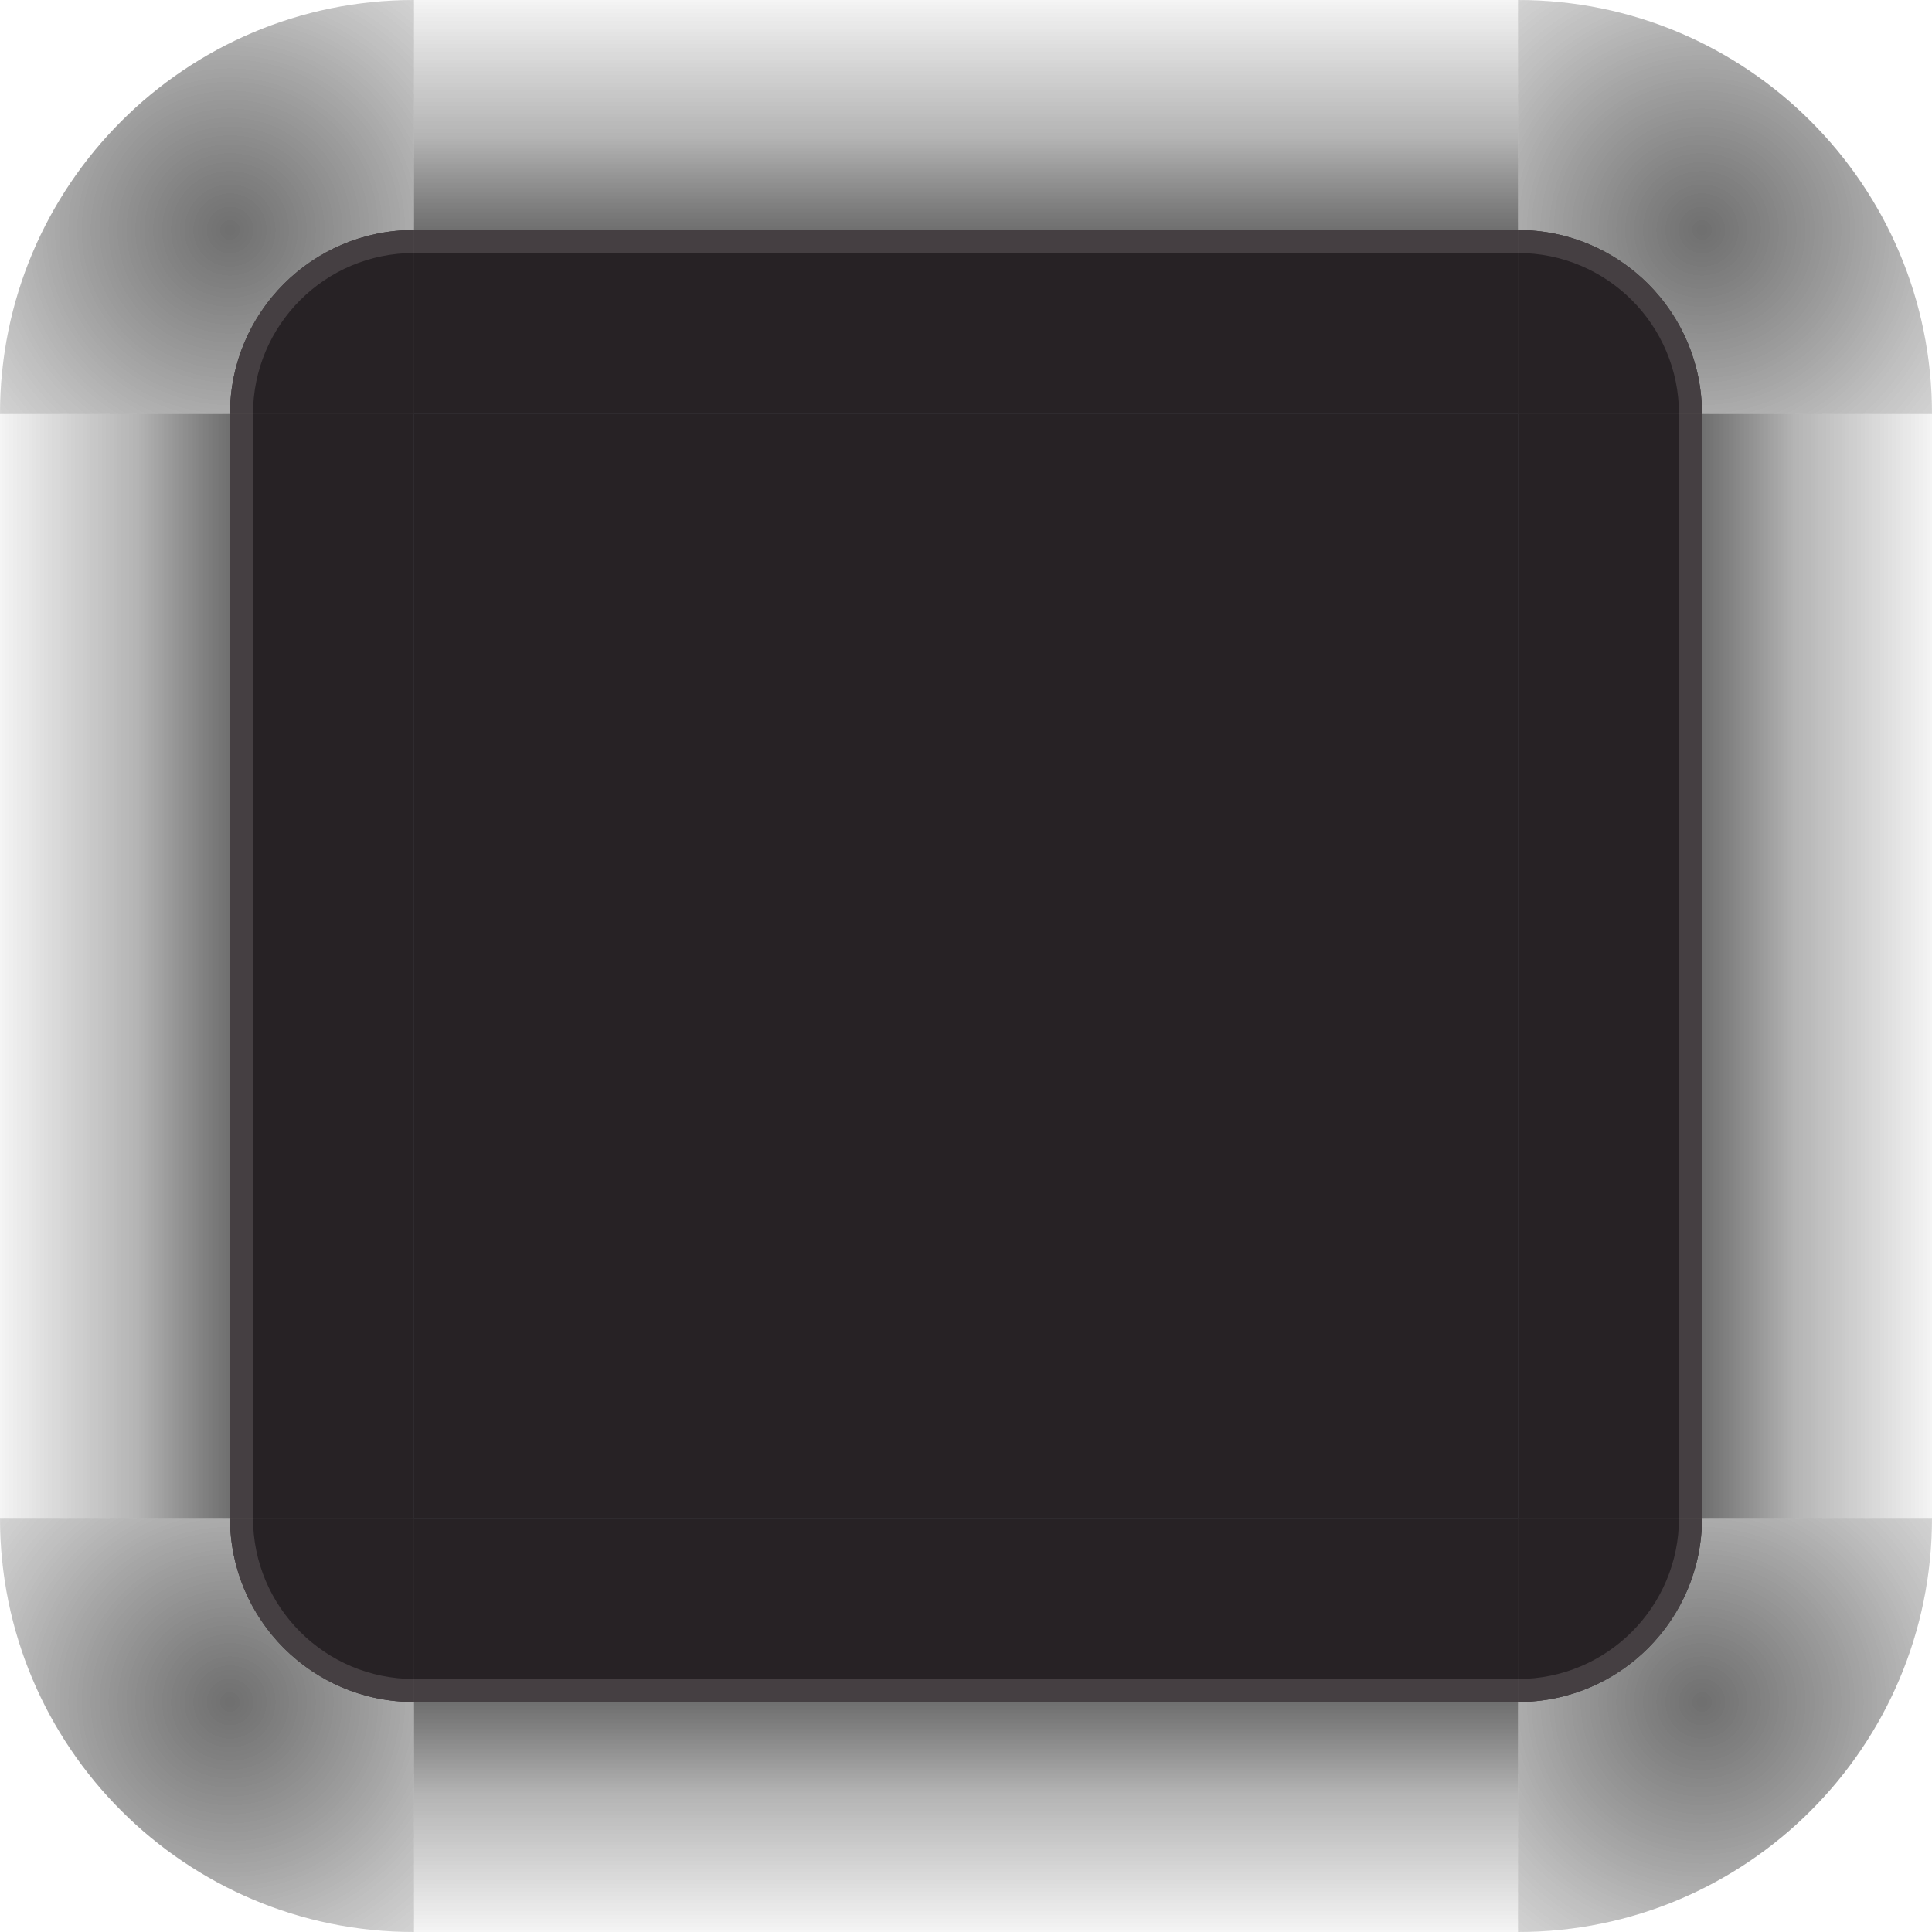
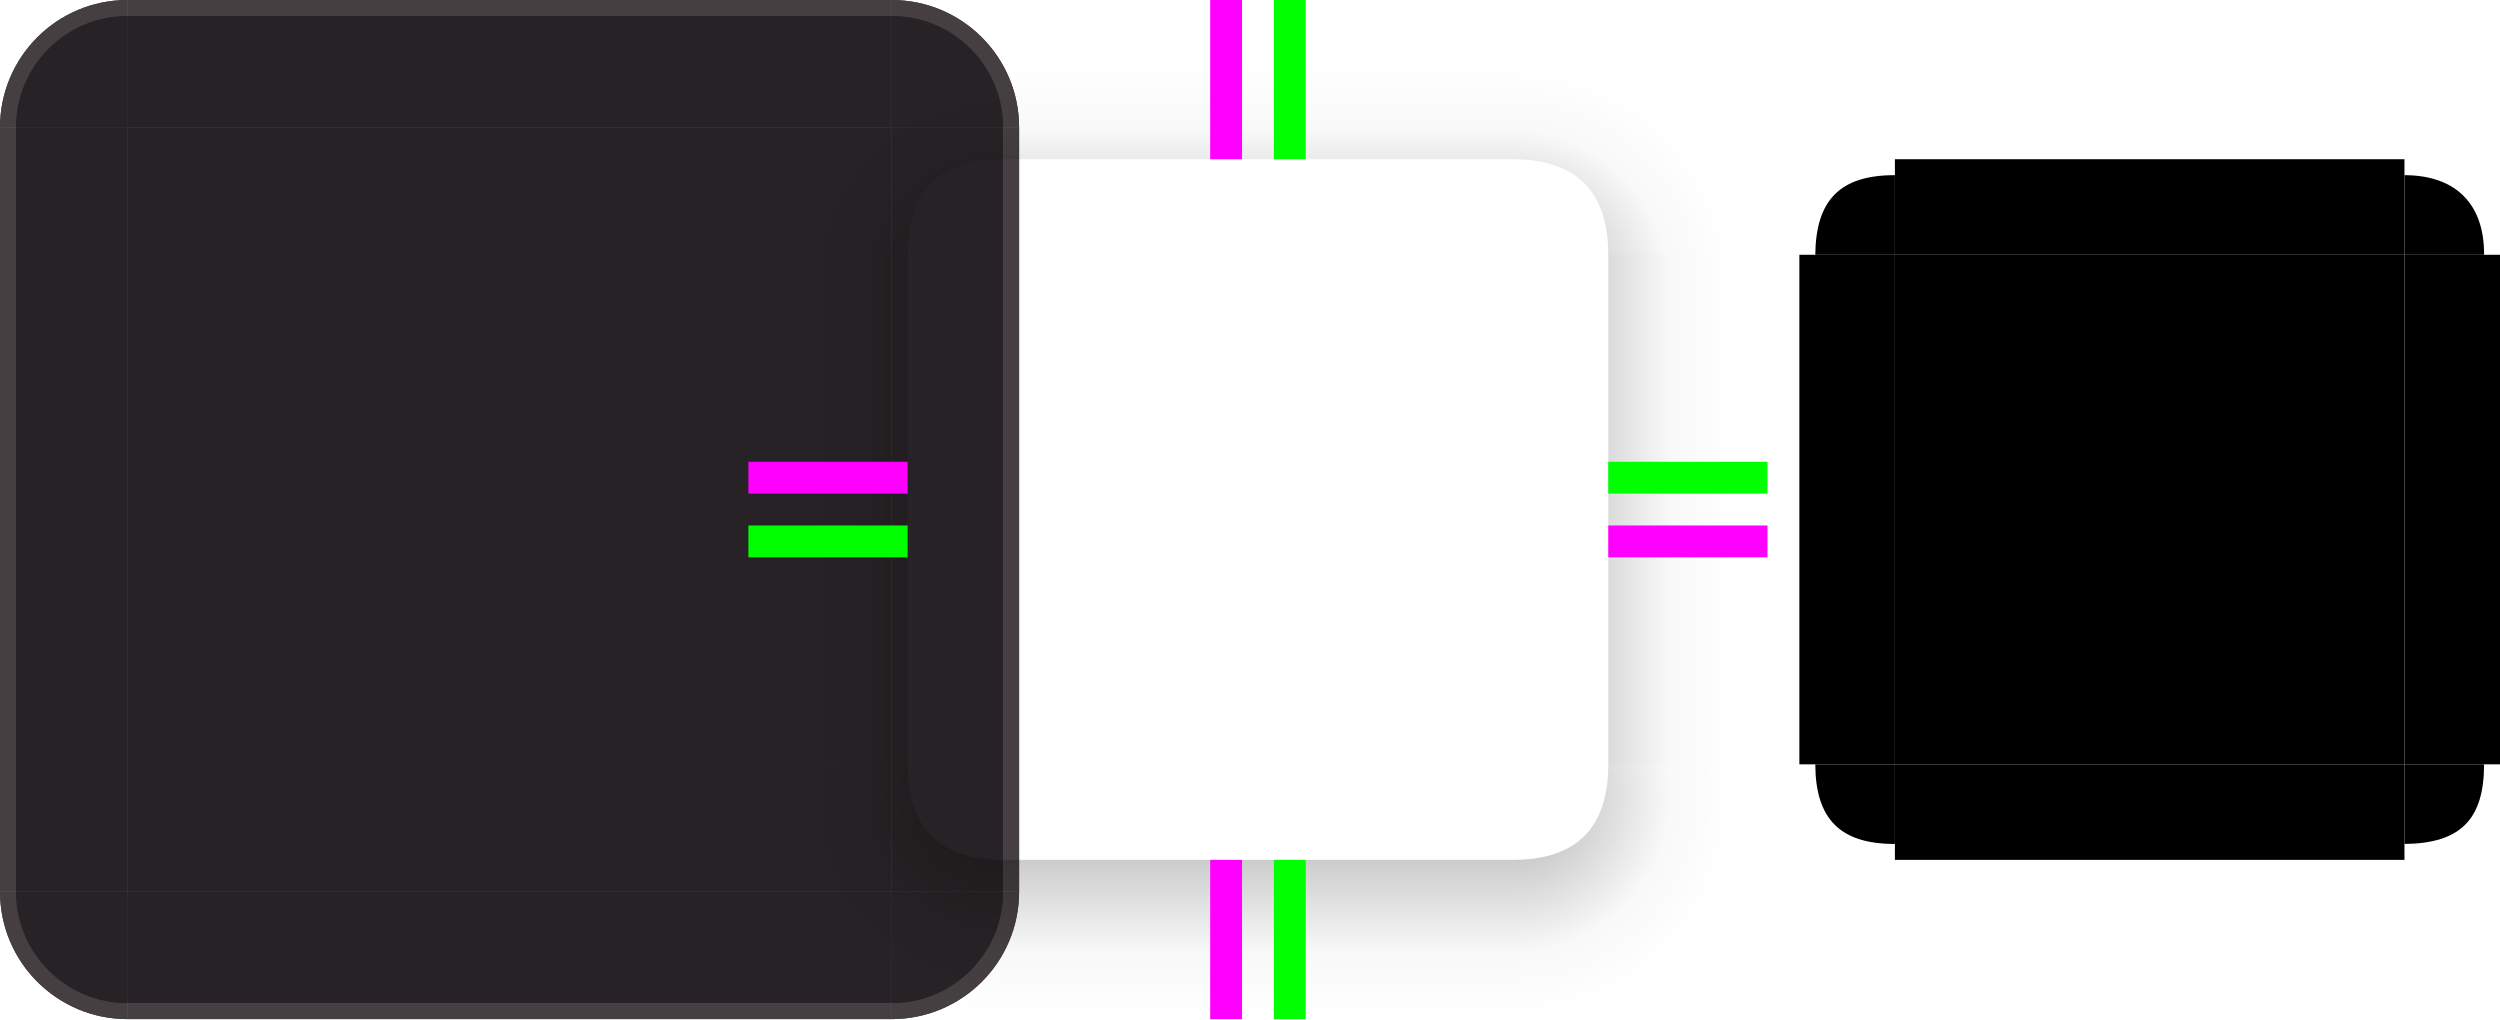
- <svg xmlns="http://www.w3.org/2000/svg" width="84" height="84">
-   <defs>
-     <linearGradient id="md-sh-top" gradientUnits="userSpaceOnUse" x1="0" y1="0" x2="0" y2="10">
-       <stop offset="0" stop-color="#000" stop-opacity="0.02" />
-       <stop offset="0.6" stop-color="#000" stop-opacity="0.16" />
-       <stop offset="1" stop-color="#000" stop-opacity="0.34" />
-     </linearGradient>
-     <linearGradient id="md-sh-bottom" gradientUnits="userSpaceOnUse" x1="0" y1="8" x2="0" y2="18">
-       <stop offset="0" stop-color="#000" stop-opacity="0.34" />
-       <stop offset="0.4" stop-color="#000" stop-opacity="0.16" />
-       <stop offset="1" stop-color="#000" stop-opacity="0.02" />
-     </linearGradient>
-     <linearGradient id="md-sh-left" gradientUnits="userSpaceOnUse" x1="0" y1="0" x2="10" y2="0">
-       <stop offset="0" stop-color="#000" stop-opacity="0.02" />
-       <stop offset="0.6" stop-color="#000" stop-opacity="0.16" />
-       <stop offset="1" stop-color="#000" stop-opacity="0.34" />
-     </linearGradient>
-     <linearGradient id="md-sh-right" gradientUnits="userSpaceOnUse" x1="8" y1="0" x2="18" y2="0">
-       <stop offset="0" stop-color="#000" stop-opacity="0.34" />
-       <stop offset="0.4" stop-color="#000" stop-opacity="0.16" />
-       <stop offset="1" stop-color="#000" stop-opacity="0.02" />
-     </linearGradient>
-     <radialGradient id="md-sh-tl" gradientUnits="userSpaceOnUse" cx="10" cy="10" r="18">
-       <stop offset="0" stop-color="#000" stop-opacity="0.34" />
-       <stop offset="0.55" stop-color="#000" stop-opacity="0.14" />
-       <stop offset="1" stop-color="#000" stop-opacity="0" />
-     </radialGradient>
-     <radialGradient id="md-sh-tr" gradientUnits="userSpaceOnUse" cx="8" cy="10" r="18">
-       <stop offset="0" stop-color="#000" stop-opacity="0.34" />
-       <stop offset="0.55" stop-color="#000" stop-opacity="0.14" />
-       <stop offset="1" stop-color="#000" stop-opacity="0" />
-     </radialGradient>
-     <radialGradient id="md-sh-bl" gradientUnits="userSpaceOnUse" cx="10" cy="8" r="18">
-       <stop offset="0" stop-color="#000" stop-opacity="0.34" />
-       <stop offset="0.55" stop-color="#000" stop-opacity="0.14" />
-       <stop offset="1" stop-color="#000" stop-opacity="0" />
-     </radialGradient>
-     <radialGradient id="md-sh-br" gradientUnits="userSpaceOnUse" cx="8" cy="8" r="18">
-       <stop offset="0" stop-color="#000" stop-opacity="0.34" />
-       <stop offset="0.55" stop-color="#000" stop-opacity="0.14" />
-       <stop offset="1" stop-color="#000" stop-opacity="0" />
-     </radialGradient>
-   </defs>
-   <g id="tl" transform="translate(0,0)">
-     <path d="M0,18 A18,18 0 0 1 18,0 L18,18 Z" fill="url(#md-sh-tl)" />
-     <g transform="translate(10,10)">
-       <path d="M0,8 A8,8 0 0 1 8,0 L8,8 Z" fill="#453F42" />
-       <path d="M1,8 A7,7 0 0 1 8,1 L8,8 Z" fill="#272225" />
-     </g>
+ <svg xmlns="http://www.w3.org/2000/svg" xmlns:xlink="http://www.w3.org/1999/xlink" width="157" height="64" viewBox="0 0 157 64">
+   <g id="topleft" transform="translate(0,0)">
+     <path d="M0,8 A8,8 0 0 1 8,0 L8,8 Z" fill="#453F42" />
+     <path d="M1,8 A7,7 0 0 1 8,1 L8,8 Z" fill="#272225" />
  </g>
-   <g id="tr" transform="translate(66,0)">
-     <path d="M0,0 A18,18 0 0 1 18,18 L0,18 Z" fill="url(#md-sh-tr)" />
-     <g transform="translate(0,10)">
-       <path d="M0,0 A8,8 0 0 1 8,8 L0,8 Z" fill="#453F42" />
-       <path d="M0,1 A7,7 0 0 1 7,8 L0,8 Z" fill="#272225" />
-     </g>
+   <g id="topright" transform="translate(56,0)">
+     <path d="M0,0 A8,8 0 0 1 8,8 L0,8 Z" fill="#453F42" />
+     <path d="M0,1 A7,7 0 0 1 7,8 L0,8 Z" fill="#272225" />
  </g>
-   <g id="bl" transform="translate(0,66)">
-     <path d="M0,0 A18,18 0 0 0 18,18 L18,0 Z" fill="url(#md-sh-bl)" />
-     <g transform="translate(10,0)">
-       <path d="M0,0 A8,8 0 0 0 8,8 L8,0 Z" fill="#453F42" />
-       <path d="M1,0 A7,7 0 0 0 8,7 L8,0 Z" fill="#272225" />
-     </g>
+   <g id="bottomleft" transform="translate(0,56)">
+     <path d="M0,0 A8,8 0 0 0 8,8 L8,0 Z" fill="#453F42" />
+     <path d="M1,0 A7,7 0 0 0 8,7 L8,0 Z" fill="#272225" />
  </g>
-   <g id="br" transform="translate(66,66)">
-     <path d="M18,0 A18,18 0 0 1 0,18 L0,0 Z" fill="url(#md-sh-br)" />
-     <g transform="translate(0,0)">
-       <path d="M8,0 A8,8 0 0 1 0,8 L0,0 Z" fill="#453F42" />
-       <path d="M7,0 A7,7 0 0 1 0,7 L0,0 Z" fill="#272225" />
-     </g>
+   <g id="bottomright" transform="translate(56,56)">
+     <path d="M8,0 A8,8 0 0 1 0,8 L0,0 Z" fill="#453F42" />
+     <path d="M7,0 A7,7 0 0 1 0,7 L0,0 Z" fill="#272225" />
  </g>
-   <g id="top" transform="translate(18,0)">
-     <rect x="0" y="0" width="48" height="10" fill="url(#md-sh-top)" />
-     <rect x="0" y="10" width="48" height="1" fill="#453F42" />
-     <rect x="0" y="11" width="48" height="7" fill="#272225" />
+   <g id="top" transform="translate(8,0)">
+     <rect x="0" y="0" width="48" height="1" fill="#453F42" />
+     <rect x="0" y="1" width="48" height="7" fill="#272225" />
  </g>
-   <g id="bottom" transform="translate(18,66)">
+   <g id="bottom" transform="translate(8,56)">
    <rect x="0" y="0" width="48" height="7" fill="#272225" />
    <rect x="0" y="7" width="48" height="1" fill="#453F42" />
-     <rect x="0" y="8" width="48" height="10" fill="url(#md-sh-bottom)" />
  </g>
-   <g id="left" transform="translate(0,18)">
-     <rect x="0" y="0" width="10" height="48" fill="url(#md-sh-left)" />
-     <rect x="10" y="0" width="1" height="48" fill="#453F42" />
-     <rect x="11" y="0" width="7" height="48" fill="#272225" />
+   <g id="left" transform="translate(0,8)">
+     <rect x="0" y="0" width="1" height="48" fill="#453F42" />
+     <rect x="1" y="0" width="7" height="48" fill="#272225" />
  </g>
-   <g id="right" transform="translate(66,18)">
+   <g id="right" transform="translate(56,8)">
    <rect x="0" y="0" width="7" height="48" fill="#272225" />
    <rect x="7" y="0" width="1" height="48" fill="#453F42" />
-     <rect x="8" y="0" width="10" height="48" fill="url(#md-sh-right)" />
  </g>
-   <g id="center" transform="translate(18,18)">
+   <g id="center" transform="translate(8,8)">
    <rect x="0" y="0" width="48" height="48" fill="#272225" />
  </g>
  <g id="hint-left-margin">
-     <rect x="10" y="30" width="18" height="4" fill="#000" fill-opacity="0" />
+     <rect x="0" y="20" width="8" height="4" fill="#000" fill-opacity="0" />
  </g>
  <g id="hint-right-margin">
-     <rect x="56" y="30" width="18" height="4" fill="#000" fill-opacity="0" />
+     <rect x="56" y="20" width="8" height="4" fill="#000" fill-opacity="0" />
  </g>
  <g id="hint-top-margin">
-     <rect x="30" y="10" width="4" height="18" fill="#000" fill-opacity="0" />
+     <rect x="20" y="0" width="4" height="8" fill="#000" fill-opacity="0" />
  </g>
  <g id="hint-bottom-margin">
-     <rect x="30" y="56" width="4" height="18" fill="#000" fill-opacity="0" />
+     <rect x="20" y="56" width="4" height="8" fill="#000" fill-opacity="0" />
  </g>
-   <g id="normal-tl" transform="translate(0,0)">
-     <path d="M0,18 A18,18 0 0 1 18,0 L18,18 Z" fill="url(#md-sh-tl)" />
-     <g transform="translate(10,10)">
-       <path d="M0,8 A8,8 0 0 1 8,0 L8,8 Z" fill="#453F42" />
-       <path d="M1,8 A7,7 0 0 1 8,1 L8,8 Z" fill="#272225" />
-     </g>
+   <g id="normal-topleft" transform="translate(0,0)">
+     <path d="M0,8 A8,8 0 0 1 8,0 L8,8 Z" fill="#453F42" />
+     <path d="M1,8 A7,7 0 0 1 8,1 L8,8 Z" fill="#272225" />
  </g>
-   <g id="normal-tr" transform="translate(66,0)">
-     <path d="M0,0 A18,18 0 0 1 18,18 L0,18 Z" fill="url(#md-sh-tr)" />
-     <g transform="translate(0,10)">
-       <path d="M0,0 A8,8 0 0 1 8,8 L0,8 Z" fill="#453F42" />
-       <path d="M0,1 A7,7 0 0 1 7,8 L0,8 Z" fill="#272225" />
-     </g>
+   <g id="normal-topright" transform="translate(56,0)">
+     <path d="M0,0 A8,8 0 0 1 8,8 L0,8 Z" fill="#453F42" />
+     <path d="M0,1 A7,7 0 0 1 7,8 L0,8 Z" fill="#272225" />
  </g>
-   <g id="normal-bl" transform="translate(0,66)">
-     <path d="M0,0 A18,18 0 0 0 18,18 L18,0 Z" fill="url(#md-sh-bl)" />
-     <g transform="translate(10,0)">
-       <path d="M0,0 A8,8 0 0 0 8,8 L8,0 Z" fill="#453F42" />
-       <path d="M1,0 A7,7 0 0 0 8,7 L8,0 Z" fill="#272225" />
-     </g>
+   <g id="normal-bottomleft" transform="translate(0,56)">
+     <path d="M0,0 A8,8 0 0 0 8,8 L8,0 Z" fill="#453F42" />
+     <path d="M1,0 A7,7 0 0 0 8,7 L8,0 Z" fill="#272225" />
  </g>
-   <g id="normal-br" transform="translate(66,66)">
-     <path d="M18,0 A18,18 0 0 1 0,18 L0,0 Z" fill="url(#md-sh-br)" />
-     <g transform="translate(0,0)">
-       <path d="M8,0 A8,8 0 0 1 0,8 L0,0 Z" fill="#453F42" />
-       <path d="M7,0 A7,7 0 0 1 0,7 L0,0 Z" fill="#272225" />
-     </g>
+   <g id="normal-bottomright" transform="translate(56,56)">
+     <path d="M8,0 A8,8 0 0 1 0,8 L0,0 Z" fill="#453F42" />
+     <path d="M7,0 A7,7 0 0 1 0,7 L0,0 Z" fill="#272225" />
  </g>
-   <g id="normal-top" transform="translate(18,0)">
-     <rect x="0" y="0" width="48" height="10" fill="url(#md-sh-top)" />
-     <rect x="0" y="10" width="48" height="1" fill="#453F42" />
-     <rect x="0" y="11" width="48" height="7" fill="#272225" />
+   <g id="normal-top" transform="translate(8,0)">
+     <rect x="0" y="0" width="48" height="1" fill="#453F42" />
+     <rect x="0" y="1" width="48" height="7" fill="#272225" />
  </g>
-   <g id="normal-bottom" transform="translate(18,66)">
+   <g id="normal-bottom" transform="translate(8,56)">
    <rect x="0" y="0" width="48" height="7" fill="#272225" />
    <rect x="0" y="7" width="48" height="1" fill="#453F42" />
-     <rect x="0" y="8" width="48" height="10" fill="url(#md-sh-bottom)" />
  </g>
-   <g id="normal-left" transform="translate(0,18)">
-     <rect x="0" y="0" width="10" height="48" fill="url(#md-sh-left)" />
-     <rect x="10" y="0" width="1" height="48" fill="#453F42" />
-     <rect x="11" y="0" width="7" height="48" fill="#272225" />
+   <g id="normal-left" transform="translate(0,8)">
+     <rect x="0" y="0" width="1" height="48" fill="#453F42" />
+     <rect x="1" y="0" width="7" height="48" fill="#272225" />
  </g>
-   <g id="normal-right" transform="translate(66,18)">
+   <g id="normal-right" transform="translate(56,8)">
    <rect x="0" y="0" width="7" height="48" fill="#272225" />
    <rect x="7" y="0" width="1" height="48" fill="#453F42" />
-     <rect x="8" y="0" width="10" height="48" fill="url(#md-sh-right)" />
  </g>
-   <g id="normal-center" transform="translate(18,18)">
+   <g id="normal-center" transform="translate(8,8)">
    <rect x="0" y="0" width="48" height="48" fill="#272225" />
  </g>
  <g id="normal-hint-left-margin">
-     <rect x="10" y="30" width="18" height="4" fill="#000" fill-opacity="0" />
+     <rect x="0" y="20" width="8" height="4" fill="#000" fill-opacity="0" />
  </g>
  <g id="normal-hint-right-margin">
-     <rect x="56" y="30" width="18" height="4" fill="#000" fill-opacity="0" />
+     <rect x="56" y="20" width="8" height="4" fill="#000" fill-opacity="0" />
  </g>
  <g id="normal-hint-top-margin">
-     <rect x="30" y="10" width="4" height="18" fill="#000" fill-opacity="0" />
+     <rect x="20" y="0" width="4" height="8" fill="#000" fill-opacity="0" />
  </g>
  <g id="normal-hint-bottom-margin">
-     <rect x="30" y="56" width="4" height="18" fill="#000" fill-opacity="0" />
+     <rect x="20" y="56" width="4" height="8" fill="#000" fill-opacity="0" />
  </g>
+   <defs>
+     <linearGradient id="shadow-side" gradientUnits="userSpaceOnUse">
+       <stop id="stop1762" offset="0" style="stop-color:#000;stop-opacity:.2" />
+       <stop id="stop1760" offset=".333" style="stop-color:#000;stop-opacity:.1" />
+       <stop id="stop1758" offset=".5" style="stop-color:#000;stop-opacity:.05" />
+       <stop id="stop1756" offset=".583" style="stop-color:#000;stop-opacity:.025" />
+       <stop id="stop1754" offset="1" style="stop-color:#000;stop-opacity:0" />
+     </linearGradient>
+     <linearGradient id="shadow-corner" gradientUnits="userSpaceOnUse">
+       <stop id="stop11958" offset="0" style="stop-color:#000;stop-opacity:1" />
+       <stop id="stop11960" offset=".286" style="stop-color:#000;stop-opacity:.2" />
+       <stop id="stop11962" offset=".524" style="stop-color:#000;stop-opacity:.1" />
+       <stop id="stop11966" offset=".643" style="stop-color:#000;stop-opacity:.05" />
+       <stop id="stop11968" offset=".702" style="stop-color:#000;stop-opacity:.025" />
+       <stop id="stop11970" offset="1" style="stop-color:#000;stop-opacity:0" />
+     </linearGradient>
+     <linearGradient xlink:href="#shadow-side" id="linearGradient4945" gradientUnits="userSpaceOnUse" x1="16" y1="14" x2="16" y2="4" />
+     <linearGradient xlink:href="#shadow-side" id="linearGradient1734" gradientUnits="userSpaceOnUse" x1="16" y1="6" x2="16" y2="16" />
+     <linearGradient xlink:href="#shadow-side" id="linearGradient1984" gradientUnits="userSpaceOnUse" x1="12" y1="16" x2="2" y2="16" />
+     <linearGradient xlink:href="#shadow-side" id="linearGradient8667" gradientUnits="userSpaceOnUse" x1="4" y1="16" x2="14" y2="16" />
+     <radialGradient xlink:href="#shadow-corner" id="radialGradient3268" cx="95" cy="50" fx="95" fy="50" r="6.5" gradientUnits="userSpaceOnUse" gradientTransform="matrix(0,2.153846,-2.153846,0,107.6923,-202.6154)" />
+     <radialGradient xlink:href="#shadow-corner" id="radialGradient3268-4" cx="95" cy="50" fx="95" fy="50" r="6.5" gradientUnits="userSpaceOnUse" gradientTransform="matrix(0,2.153846,-2.153846,0,107.6923,-202.6154)" />
+     <radialGradient xlink:href="#shadow-corner" id="radialGradient3268-6" cx="93.143" cy="50" fx="93.143" fy="50" r="6.5" gradientUnits="userSpaceOnUse" gradientTransform="matrix(0,2.153846,-2.153846,0,107.6923,-202.6154)" />
+     <radialGradient xlink:href="#shadow-corner" id="radialGradient3268-6-6" cx="93.143" cy="50" fx="93.143" fy="50" r="6.5" gradientUnits="userSpaceOnUse" gradientTransform="matrix(0,2.153846,-2.153846,0,107.6923,-202.6154)" />
+   </defs>
+   <g id="shadow-bottomright-9" transform="translate(95,48)" />
+   <g id="shadow-center" transform="translate(63,16)">
+     <rect id="rect4908" height="32" style="opacity:0.001;fill-opacity:0.001" width="32" x="0" y="0" />
+   </g>
+   <g id="shadow-topleft" transform="rotate(180,31.5,8)">
+     <path d="M 0,6 V 0 H 6 C 6,4 4,6 0,6 Z" style="opacity:0.001;fill:#000000;fill-opacity:0.004" id="path95-4-2" />
+     <path id="path2368-7-5" style="fill:url(#radialGradient3268-6-6);fill-opacity:1;fill-rule:evenodd;stroke-width:1" d="M 6,0 C 6,4 4,6 0,6 V 16 H 3 C 10.18,16 16,10.18 16,3 V 0 Z" />
+   </g>
+   <g id="shadow-top" transform="translate(63)">
+     <rect id="st" height="10" width="32" style="fill:url(#linearGradient4945);fill-opacity:1" x="0" y="0" />
+     <rect id="rect1546" height="6" style="opacity:0.001;fill:#000000;fill-opacity:0.004;fill-rule:evenodd" width="32" y="10" x="0" />
+   </g>
+   <g id="shadow-bottom" transform="translate(63,48)">
+     <rect id="rect1546-6" height="6" style="opacity:0.001;fill:#000000;fill-opacity:0.004;fill-rule:evenodd" width="32" x="0" y="0" />
+     <rect id="sb" height="10" width="32" y="6" style="fill:url(#linearGradient1734);fill-opacity:1" x="0" />
+   </g>
+   <g id="shadow-left" transform="translate(47,16)">
+     <rect id="sl" height="32" width="10" style="fill:url(#linearGradient1984);fill-opacity:1" x="0" y="0" />
+     <rect id="rect1546-3-7" height="32" style="opacity:0.001;fill:#000000;fill-opacity:0.004;fill-rule:evenodd" width="6" x="10" y="0" />
+   </g>
+   <g id="shadow-right" transform="translate(95,16)">
+     <rect id="rect1546-3" height="32" style="opacity:0.001;fill:#000000;fill-opacity:0.004;fill-rule:evenodd" width="6" x="0" y="0" />
+     <rect id="sr" height="32" width="10" x="6" style="fill:url(#linearGradient8667);fill-opacity:1" y="0" />
+   </g>
+   <rect id="shadow-hint-top-margin" height="10" style="fill:#ff00ff" width="2" x="76" y="0" />
+   <rect id="shadow-hint-bottom-margin" height="10" style="fill:#ff00ff" width="2" x="76" y="54" />
+   <rect id="shadow-hint-right-margin" height="2" style="fill:#ff00ff" width="10" x="101" y="33" />
+   <rect id="shadow-hint-left-margin" height="2" style="fill:#ff00ff" width="10" x="47" y="29" />
+   <rect id="shadow-hint-top-inset" height="10" style="fill:#00ff00" width="2" x="80" y="0" />
+   <rect id="shadow-hint-bottom-inset" height="10" style="fill:#00ff00" width="2" x="80" y="54" />
+   <rect id="shadow-hint-right-inset" height="2" style="fill:#00ff00" width="10" x="101" y="29" />
+   <rect id="shadow-hint-left-inset" height="2" style="fill:#00ff00" width="10" x="47" y="33" />
+   <g id="shadow-bottomright" transform="translate(95,48)">
+     <path d="M 0,6 V 0 H 6 C 6,3.999 3.98,6 0,6 Z" style="opacity:0.001;fill:#000000;fill-opacity:0.004" id="path95" />
+     <path id="path2368" style="fill:url(#radialGradient3268);fill-opacity:1;fill-rule:evenodd;stroke-width:1" d="M 6,0 C 6,4 4,6 0,6 V 16 H 3 C 10.18,16 16,10.18 16,3 V 0 Z" />
+   </g>
+   <g id="shadow-bottomleft" transform="matrix(-1,0,0,1,63,48)">
+     <path d="M 3,6 H 0 V 0 H 6 V 3 C 6,4.657 4.657,6 3,6 Z" style="opacity:0.001;fill:#000000;fill-opacity:0.004" id="path95-1" />
+     <path id="path2368-0" style="fill:url(#radialGradient3268-4);fill-opacity:1;fill-rule:evenodd;stroke-width:1" d="M 6,0 C 6,3.999 3.995,6 0,6 V 16 H 3 C 10.18,16 16,10.18 16,3 V 0 Z" />
+   </g>
+   <g id="shadow-topright" transform="matrix(1,0,0,-1,95,16)">
+     <path d="M 3,6 H 0 V 0 H 6 V 3 C 6,4.657 4.657,6 3,6 Z" style="opacity:0.001;fill:#000000;fill-opacity:0.004" id="path95-4" />
+     <path id="path2368-7" style="fill:url(#radialGradient3268-6);fill-opacity:1;fill-rule:evenodd;stroke-width:1" d="M 6,0 C 6,3.988 3.974,6 0,6 V 16 H 3 C 10.18,16 16,10.18 16,3 V 0 Z" />
+   </g>
+   <rect id="mask-top" height="6" width="32" x="119" y="10" />
+   <rect id="mask-center" height="32" width="32" x="119" y="16" />
+   <rect id="mask-bottom" height="6" transform="scale(1,-1)" width="32" x="119" y="-54" />
+   <rect id="mask-left" height="32" width="6" x="113" y="16" />
+   <rect id="mask-right" height="32" width="6" x="151" y="16" />
+   <path id="mask-topleft" d="m 114,16 h -1 6 v -6 1 c -3.457,-0.005 -4.963,1.573 -5,5 z" />
+   <path id="mask-topright" d="m 156,16 h 1 -6 v -6 1 c 3.233,0.006 5.021,1.824 5,5 z" />
+   <path id="mask-bottomright" d="m 156,48 h 1 -6 v 6 -1 c 3.531,-0.032 5,-1.554 5,-5 z" />
+   <path id="mask-bottomleft" d="m 114,48 h -1 6 v 6 -1 c -3.457,0.005 -4.984,-1.58 -5,-5 z" />
</svg>
